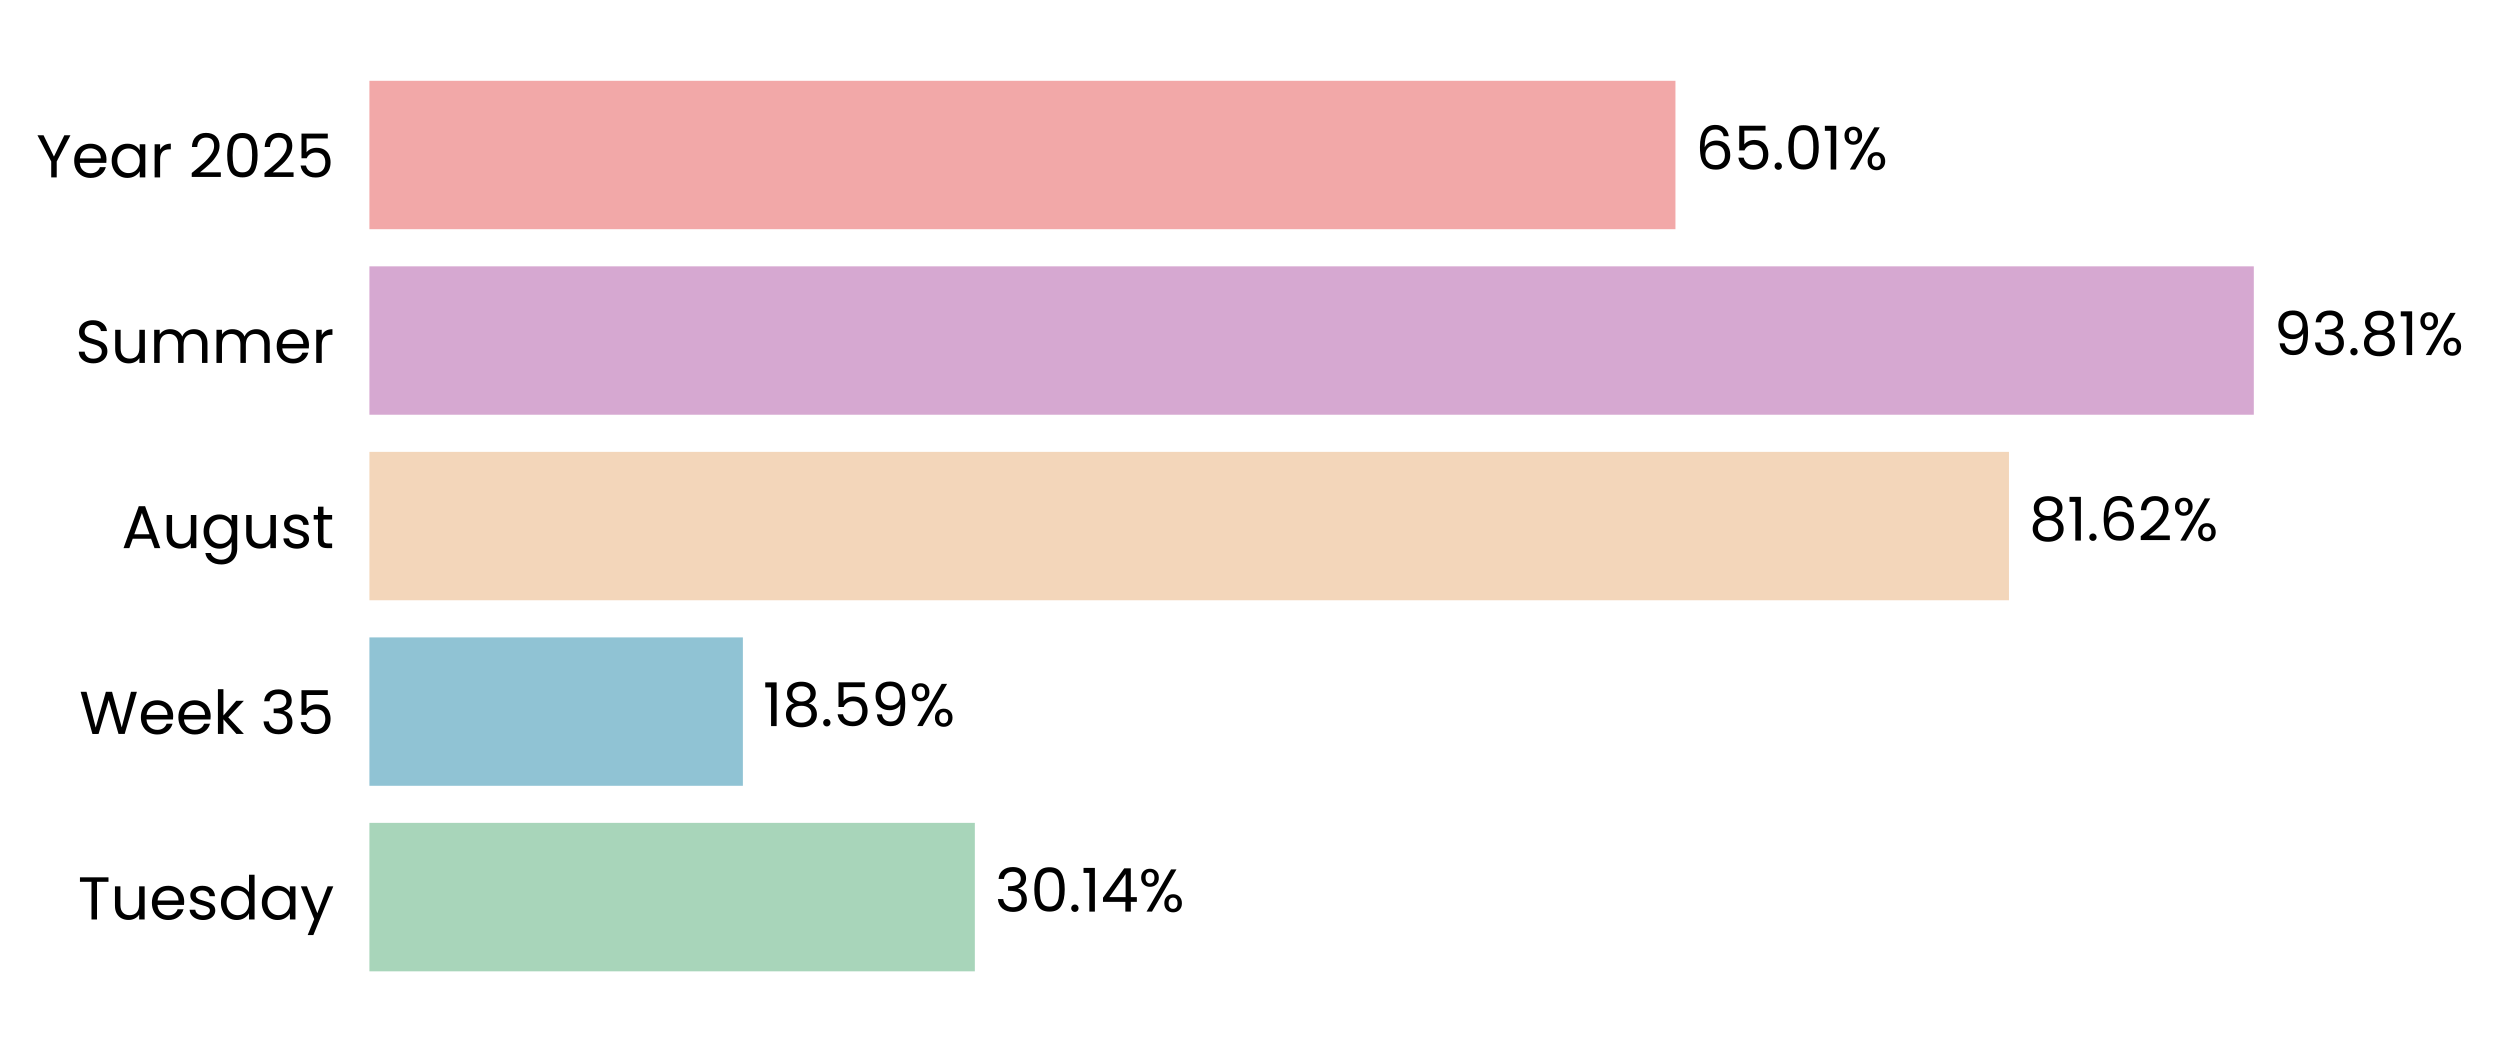
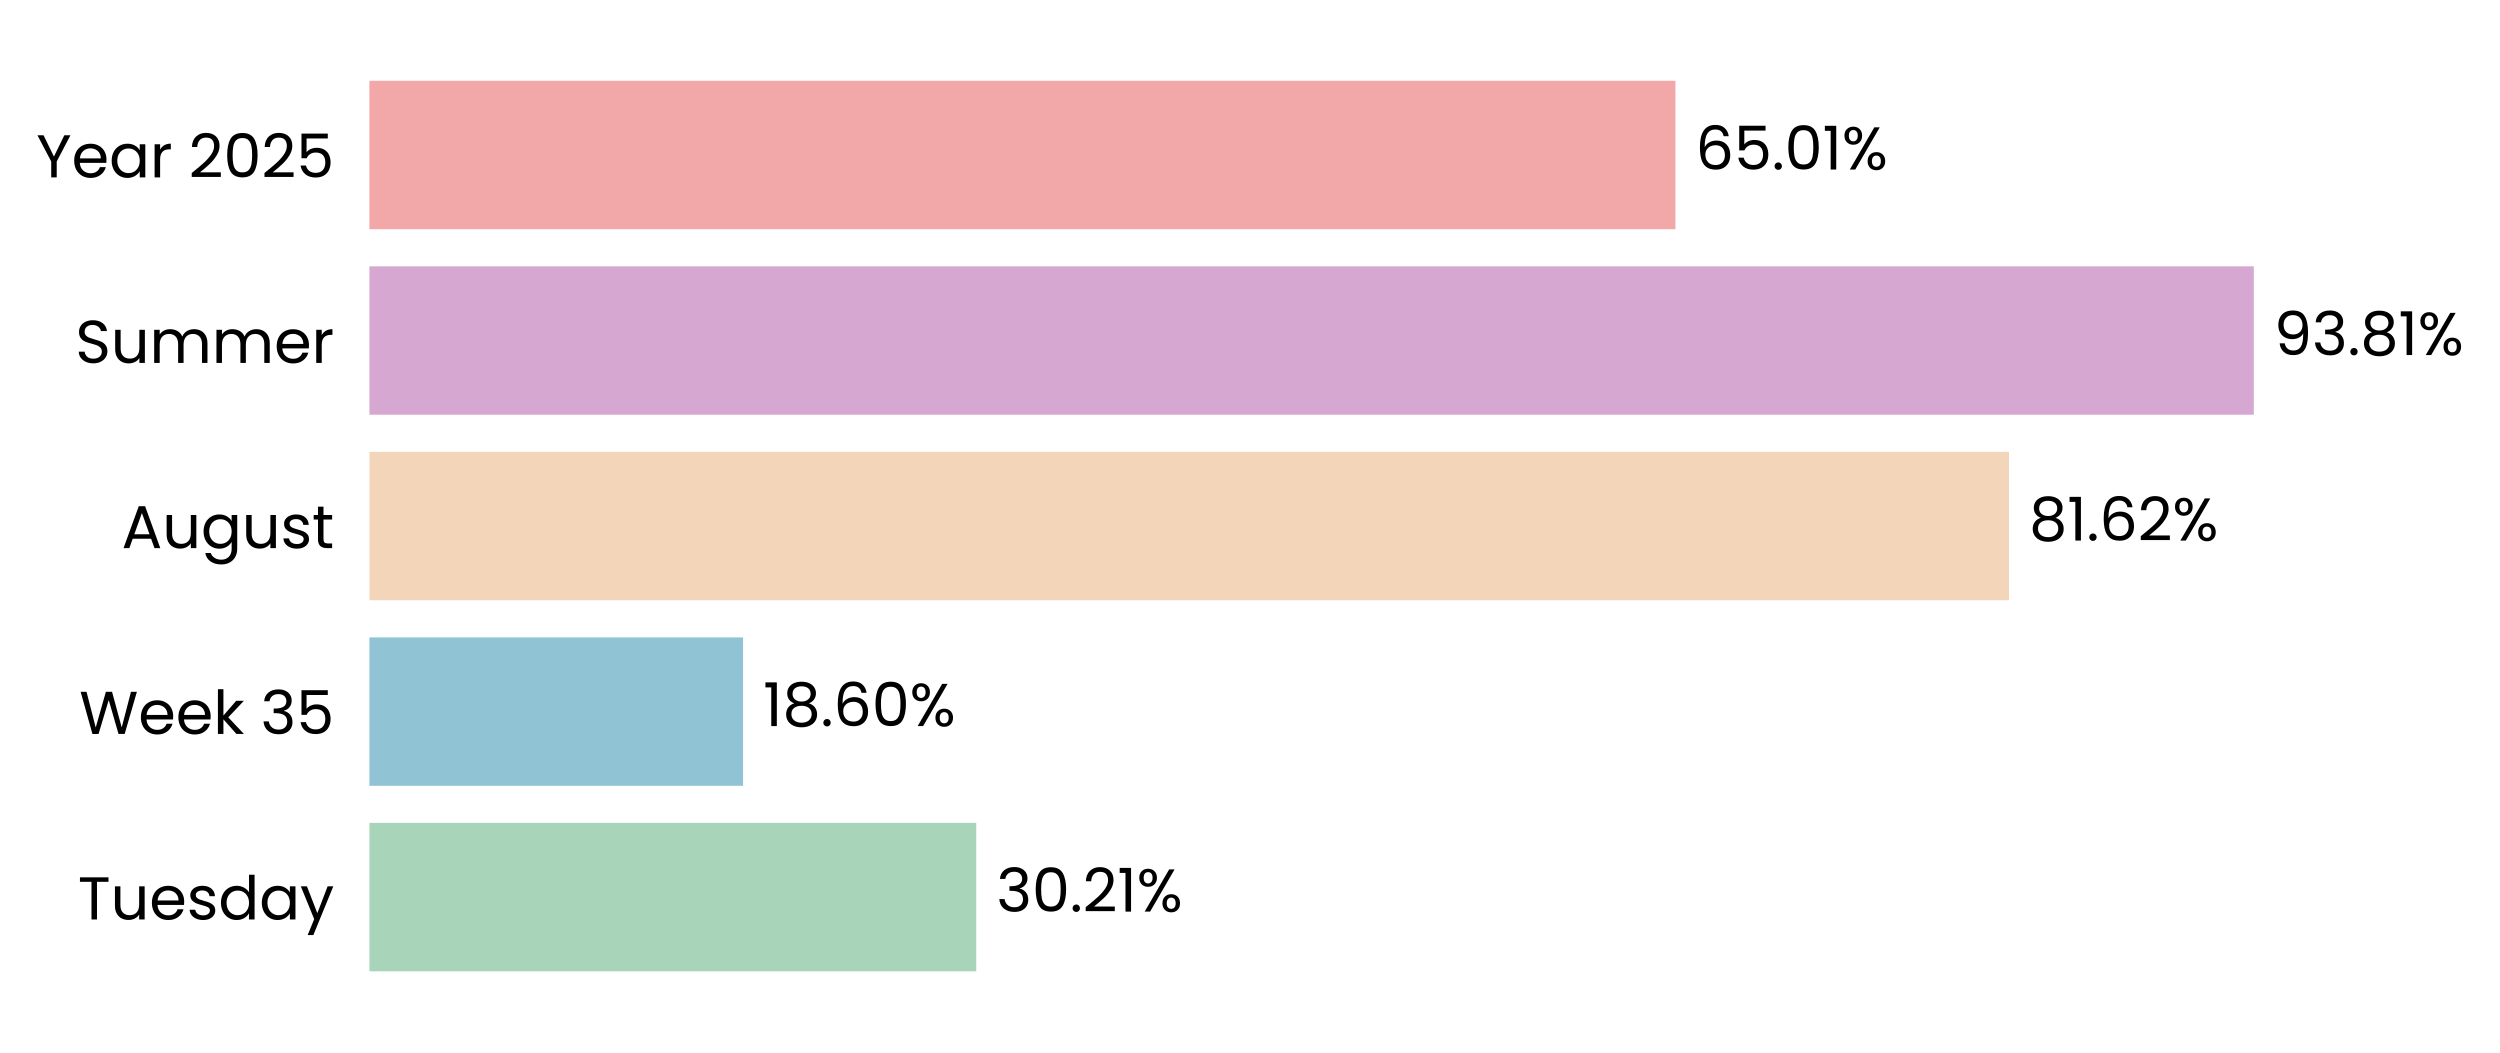
<svg xmlns="http://www.w3.org/2000/svg" xmlns:xlink="http://www.w3.org/1999/xlink" width="496.141pt" height="208.8pt" viewBox="0 0 496.141 208.8" version="1.1">
  <defs>
    <style type="text/css">*{stroke-linejoin: round; stroke-linecap: butt}</style>
  </defs>
  <g id="figure_1">
    <g id="patch_1">
      <path d="M 0 208.8  L 496.141 208.8  L 496.141 0  L 0 0  L 0 208.8  z " style="fill: none" />
    </g>
    <g id="axes_1">
      <g id="patch_2">
-         <path d="M 73.311 201.6  L 471.98 201.6  L 471.98 7.2  L 73.311 7.2  L 73.311 201.6  z " style="fill: none" />
+         <path d="M 73.311 201.6  L 471.977 201.6  L 471.977 7.2  L 73.311 7.2  L 73.311 201.6  z " style="fill: none" />
      </g>
      <g id="patch_3">
-         <path d="M 73.311 192.764  L 193.465 192.764  L 193.465 163.309  L 73.311 163.309  z " clip-path="url(#p70121105af)" style="fill: #a8d5ba" />
+         <path d="M 73.311 192.764  L 193.741 192.764  L 193.741 163.309  L 73.311 163.309  z " clip-path="url(#p9ec767551b)" style="fill: #a8d5ba" />
      </g>
      <g id="patch_4">
-         <path d="M 73.311 155.945  L 147.429 155.945  L 147.429 126.491  L 73.311 126.491  z " clip-path="url(#p70121105af)" style="fill: #90c3d4" />
+         <path d="M 73.311 155.945  L 147.468 155.945  L 147.468 126.491  L 73.311 126.491  z " clip-path="url(#p9ec767551b)" style="fill: #90c3d4" />
      </g>
      <g id="patch_5">
-         <path d="M 73.311 119.127  L 398.694 119.127  L 398.694 89.673  L 73.311 89.673  z " clip-path="url(#p70121105af)" style="fill: #f3d6ba" />
+         <path d="M 73.311 119.127  L 398.7 119.127  L 398.7 89.673  L 73.311 89.673  z " clip-path="url(#p9ec767551b)" style="fill: #f3d6ba" />
      </g>
      <g id="patch_6">
-         <path d="M 73.311 82.309  L 447.285 82.309  L 447.285 52.855  L 73.311 52.855  z " clip-path="url(#p70121105af)" style="fill: #d6a8d1" />
+         <path d="M 73.311 82.309  L 447.286 82.309  L 447.286 52.855  L 73.311 52.855  z " clip-path="url(#p9ec767551b)" style="fill: #d6a8d1" />
      </g>
      <g id="patch_7">
-         <path d="M 73.311 45.491  L 332.502 45.491  L 332.502 16.036  L 73.311 16.036  z " clip-path="url(#p70121105af)" style="fill: #f2a8a8" />
+         <path d="M 73.311 45.491  L 332.501 45.491  L 332.501 16.036  L 73.311 16.036  z " clip-path="url(#p9ec767551b)" style="fill: #f2a8a8" />
      </g>
      <g id="matplotlib.axis_1">
        <g id="ytick_1">
          <g id="text_1">
            <g transform="translate(15.4575 182.4764) scale(0.12 -0.12)">
              <defs>
                <path id="Poppins-Regular-54" d="M 3238 4461  L 3238 3987  L 2022 3987  L 2022 0  L 1440 0  L 1440 3987  L 218 3987  L 218 4461  L 3238 4461  z " transform="scale(0.015625)" />
                <path id="Poppins-Regular-75" d="M 3603 3507  L 3603 0  L 3021 0  L 3021 518  Q 2854 250 2556 99  Q 2259 -51 1901 -51  Q 1491 -51 1164 118  Q 838 288 649 627  Q 461 966 461 1453  L 461 3507  L 1037 3507  L 1037 1530  Q 1037 1011 1299 732  Q 1562 454 2016 454  Q 2483 454 2752 742  Q 3021 1030 3021 1581  L 3021 3507  L 3603 3507  z " transform="scale(0.015625)" />
                <path id="Poppins-Regular-65" d="M 3693 1888  Q 3693 1722 3674 1536  L 870 1536  Q 902 1018 1225 726  Q 1549 435 2010 435  Q 2387 435 2640 611  Q 2893 787 2995 1082  L 3622 1082  Q 3482 576 3059 259  Q 2637 -58 2010 -58  Q 1510 -58 1116 166  Q 723 390 499 803  Q 275 1216 275 1760  Q 275 2304 492 2713  Q 710 3123 1104 3344  Q 1498 3565 2010 3565  Q 2509 3565 2893 3347  Q 3277 3130 3485 2749  Q 3693 2368 3693 1888  z M 3091 2010  Q 3091 2342 2944 2582  Q 2797 2822 2544 2947  Q 2291 3072 1984 3072  Q 1542 3072 1232 2790  Q 922 2509 877 2010  L 3091 2010  z " transform="scale(0.015625)" />
                <path id="Poppins-Regular-73" d="M 1734 -58  Q 1331 -58 1011 80  Q 691 218 505 464  Q 320 710 301 1030  L 902 1030  Q 928 768 1149 601  Q 1370 435 1728 435  Q 2061 435 2253 582  Q 2445 730 2445 954  Q 2445 1184 2240 1296  Q 2035 1408 1606 1517  Q 1216 1619 969 1724  Q 723 1830 547 2038  Q 371 2246 371 2586  Q 371 2854 531 3078  Q 691 3302 985 3433  Q 1280 3565 1658 3565  Q 2240 3565 2598 3270  Q 2957 2976 2982 2464  L 2400 2464  Q 2381 2739 2179 2905  Q 1978 3072 1638 3072  Q 1325 3072 1139 2937  Q 954 2803 954 2586  Q 954 2413 1066 2301  Q 1178 2189 1347 2121  Q 1517 2054 1818 1971  Q 2195 1869 2432 1769  Q 2669 1670 2838 1472  Q 3008 1274 3014 954  Q 3014 666 2854 435  Q 2694 205 2403 73  Q 2112 -58 1734 -58  z " transform="scale(0.015625)" />
                <path id="Poppins-Regular-64" d="M 275 1766  Q 275 2304 492 2710  Q 710 3117 1091 3341  Q 1472 3565 1946 3565  Q 2355 3565 2707 3376  Q 3059 3187 3245 2880  L 3245 4736  L 3834 4736  L 3834 0  L 3245 0  L 3245 659  Q 3072 346 2733 144  Q 2394 -58 1939 -58  Q 1472 -58 1091 172  Q 710 403 492 819  Q 275 1235 275 1766  z M 3245 1760  Q 3245 2157 3085 2451  Q 2925 2746 2653 2902  Q 2381 3059 2054 3059  Q 1728 3059 1459 2905  Q 1190 2752 1030 2457  Q 870 2163 870 1766  Q 870 1363 1030 1065  Q 1190 768 1459 611  Q 1728 454 2054 454  Q 2381 454 2653 611  Q 2925 768 3085 1065  Q 3245 1363 3245 1760  z " transform="scale(0.015625)" />
                <path id="Poppins-Regular-61" d="M 275 1766  Q 275 2304 492 2710  Q 710 3117 1091 3341  Q 1472 3565 1939 3565  Q 2400 3565 2739 3366  Q 3078 3168 3245 2867  L 3245 3507  L 3834 3507  L 3834 0  L 3245 0  L 3245 653  Q 3072 346 2729 144  Q 2387 -58 1933 -58  Q 1466 -58 1088 172  Q 710 403 492 819  Q 275 1235 275 1766  z M 3245 1760  Q 3245 2157 3085 2451  Q 2925 2746 2653 2902  Q 2381 3059 2054 3059  Q 1728 3059 1459 2905  Q 1190 2752 1030 2457  Q 870 2163 870 1766  Q 870 1363 1030 1065  Q 1190 768 1459 611  Q 1728 454 2054 454  Q 2381 454 2653 611  Q 2925 768 3085 1065  Q 3245 1363 3245 1760  z " transform="scale(0.015625)" />
                <path id="Poppins-Regular-79" d="M 3514 3507  L 1402 -1651  L 800 -1651  L 1491 38  L 77 3507  L 723 3507  L 1824 666  L 2912 3507  L 3514 3507  z " transform="scale(0.015625)" />
              </defs>
              <use xlink:href="#Poppins-Regular-54" />
              <use xlink:href="#Poppins-Regular-75" transform="translate(54.09999 0)" />
              <use xlink:href="#Poppins-Regular-65" transform="translate(118.1 0)" />
              <use xlink:href="#Poppins-Regular-73" transform="translate(180.1 0)" />
              <use xlink:href="#Poppins-Regular-64" transform="translate(232.3 0)" />
              <use xlink:href="#Poppins-Regular-61" transform="translate(299.8999 0)" />
              <use xlink:href="#Poppins-Regular-79" transform="translate(367.4999 0)" />
            </g>
          </g>
        </g>
        <g id="ytick_2">
          <g id="text_2">
            <g transform="translate(15.73125 145.6582) scale(0.12 -0.12)">
              <defs>
                <path id="Poppins-Regular-57" d="M 6099 4461  L 4806 0  L 4154 0  L 3117 3590  L 2042 0  L 1395 -6  L 147 4461  L 768 4461  L 1741 678  L 2816 4461  L 3469 4461  L 4493 691  L 5472 4461  L 6099 4461  z " transform="scale(0.015625)" />
                <path id="Poppins-Regular-6b" d="M 2451 0  L 1075 1549  L 1075 0  L 493 0  L 493 4736  L 1075 4736  L 1075 1952  L 2426 3507  L 3238 3507  L 1587 1760  L 3245 0  L 2451 0  z " transform="scale(0.015625)" />
                <path id="Poppins-Regular-20" transform="scale(0.015625)" />
                <path id="Poppins-Regular-33" d="M 384 3462  Q 429 4051 838 4384  Q 1248 4717 1901 4717  Q 2336 4717 2653 4560  Q 2970 4403 3133 4134  Q 3296 3866 3296 3526  Q 3296 3130 3069 2842  Q 2842 2554 2477 2470  L 2477 2438  Q 2893 2336 3136 2035  Q 3379 1734 3379 1248  Q 3379 883 3212 592  Q 3046 301 2713 134  Q 2381 -32 1914 -32  Q 1235 -32 800 323  Q 365 678 314 1331  L 877 1331  Q 922 947 1190 704  Q 1459 461 1907 461  Q 2355 461 2588 694  Q 2822 928 2822 1299  Q 2822 1779 2502 1990  Q 2182 2202 1536 2202  L 1389 2202  L 1389 2688  L 1542 2688  Q 2131 2694 2432 2883  Q 2733 3072 2733 3469  Q 2733 3808 2512 4013  Q 2291 4218 1882 4218  Q 1485 4218 1241 4013  Q 998 3808 954 3462  L 384 3462  z " transform="scale(0.015625)" />
                <path id="Poppins-Regular-35" d="M 3347 4122  L 1101 4122  L 1101 2662  Q 1248 2867 1536 2998  Q 1824 3130 2157 3130  Q 2688 3130 3021 2909  Q 3354 2688 3498 2339  Q 3642 1990 3642 1600  Q 3642 1139 3469 774  Q 3296 410 2941 198  Q 2586 -13 2061 -13  Q 1389 -13 973 332  Q 557 678 467 1254  L 1037 1254  Q 1120 890 1389 685  Q 1658 480 2067 480  Q 2573 480 2829 784  Q 3085 1088 3085 1587  Q 3085 2086 2829 2358  Q 2573 2630 2074 2630  Q 1734 2630 1481 2467  Q 1229 2304 1114 2022  L 563 2022  L 563 4634  L 3347 4634  L 3347 4122  z " transform="scale(0.015625)" />
              </defs>
              <use xlink:href="#Poppins-Regular-57" />
              <use xlink:href="#Poppins-Regular-65" transform="translate(97.59999 0)" />
              <use xlink:href="#Poppins-Regular-65" transform="translate(159.6 0)" />
              <use xlink:href="#Poppins-Regular-6b" transform="translate(221.6 0)" />
              <use xlink:href="#Poppins-Regular-20" transform="translate(273.0999 0)" />
              <use xlink:href="#Poppins-Regular-33" transform="translate(299.7999 0)" />
              <use xlink:href="#Poppins-Regular-35" transform="translate(358.6999 0)" />
            </g>
          </g>
        </g>
        <g id="ytick_3">
          <g id="text_3">
            <g transform="translate(24.11812 108.78) scale(0.12 -0.12)">
              <defs>
                <path id="Poppins-Regular-41" d="M 3130 992  L 1184 992  L 826 0  L 211 0  L 1824 4435  L 2496 4435  L 4102 0  L 3488 0  L 3130 992  z M 2963 1466  L 2157 3718  L 1350 1466  L 2963 1466  z " transform="scale(0.015625)" />
                <path id="Poppins-Regular-67" d="M 1939 3565  Q 2394 3565 2736 3366  Q 3078 3168 3245 2867  L 3245 3507  L 3834 3507  L 3834 -77  Q 3834 -557 3629 -931  Q 3424 -1306 3043 -1517  Q 2662 -1728 2157 -1728  Q 1466 -1728 1005 -1401  Q 544 -1075 461 -512  L 1037 -512  Q 1133 -832 1433 -1027  Q 1734 -1222 2157 -1222  Q 2637 -1222 2941 -921  Q 3245 -621 3245 -77  L 3245 659  Q 3072 352 2733 147  Q 2394 -58 1939 -58  Q 1472 -58 1091 172  Q 710 403 492 819  Q 275 1235 275 1766  Q 275 2304 492 2710  Q 710 3117 1091 3341  Q 1472 3565 1939 3565  z M 3245 1760  Q 3245 2157 3085 2451  Q 2925 2746 2653 2902  Q 2381 3059 2054 3059  Q 1728 3059 1459 2905  Q 1190 2752 1030 2457  Q 870 2163 870 1766  Q 870 1363 1030 1065  Q 1190 768 1459 611  Q 1728 454 2054 454  Q 2381 454 2653 611  Q 2925 768 3085 1065  Q 3245 1363 3245 1760  z " transform="scale(0.015625)" />
                <path id="Poppins-Regular-74" d="M 1203 3027  L 1203 960  Q 1203 704 1312 598  Q 1421 493 1690 493  L 2118 493  L 2118 0  L 1594 0  Q 1107 0 864 224  Q 621 448 621 960  L 621 3027  L 166 3027  L 166 3507  L 621 3507  L 621 4390  L 1203 4390  L 1203 3507  L 2118 3507  L 2118 3027  L 1203 3027  z " transform="scale(0.015625)" />
              </defs>
              <use xlink:href="#Poppins-Regular-41" />
              <use xlink:href="#Poppins-Regular-75" transform="translate(67.39999 0)" />
              <use xlink:href="#Poppins-Regular-67" transform="translate(131.4 0)" />
              <use xlink:href="#Poppins-Regular-75" transform="translate(199 0)" />
              <use xlink:href="#Poppins-Regular-73" transform="translate(263 0)" />
              <use xlink:href="#Poppins-Regular-74" transform="translate(315.2 0)" />
            </g>
          </g>
        </g>
        <g id="ytick_4">
          <g id="text_4">
            <g transform="translate(14.95125 72.02182) scale(0.12 -0.12)">
              <defs>
                <path id="Poppins-Regular-53" d="M 1907 -45  Q 1466 -45 1117 112  Q 768 269 569 547  Q 371 826 365 1190  L 986 1190  Q 1018 877 1245 662  Q 1472 448 1907 448  Q 2323 448 2563 656  Q 2803 864 2803 1190  Q 2803 1446 2662 1606  Q 2522 1766 2310 1849  Q 2099 1933 1741 2029  Q 1299 2144 1033 2259  Q 768 2374 579 2620  Q 390 2867 390 3283  Q 390 3648 576 3929  Q 762 4211 1098 4364  Q 1434 4518 1869 4518  Q 2496 4518 2896 4204  Q 3296 3891 3347 3373  L 2707 3373  Q 2675 3629 2438 3824  Q 2202 4019 1811 4019  Q 1446 4019 1216 3830  Q 986 3642 986 3302  Q 986 3059 1123 2905  Q 1261 2752 1462 2672  Q 1664 2592 2029 2490  Q 2470 2368 2739 2249  Q 3008 2131 3200 1884  Q 3392 1638 3392 1216  Q 3392 890 3219 602  Q 3046 314 2707 134  Q 2368 -45 1907 -45  z " transform="scale(0.015625)" />
                <path id="Poppins-Regular-6d" d="M 4710 3571  Q 5120 3571 5440 3401  Q 5760 3232 5945 2893  Q 6131 2554 6131 2067  L 6131 0  L 5555 0  L 5555 1984  Q 5555 2509 5296 2787  Q 5037 3066 4595 3066  Q 4141 3066 3872 2774  Q 3603 2483 3603 1933  L 3603 0  L 3027 0  L 3027 1984  Q 3027 2509 2768 2787  Q 2509 3066 2067 3066  Q 1613 3066 1344 2774  Q 1075 2483 1075 1933  L 1075 0  L 493 0  L 493 3507  L 1075 3507  L 1075 3002  Q 1248 3277 1539 3424  Q 1830 3571 2182 3571  Q 2624 3571 2963 3372  Q 3302 3174 3469 2790  Q 3616 3162 3955 3366  Q 4294 3571 4710 3571  z " transform="scale(0.015625)" />
                <path id="Poppins-Regular-72" d="M 1075 2938  Q 1229 3238 1513 3404  Q 1798 3571 2208 3571  L 2208 2970  L 2054 2970  Q 1075 2970 1075 1907  L 1075 0  L 493 0  L 493 3507  L 1075 3507  L 1075 2938  z " transform="scale(0.015625)" />
              </defs>
              <use xlink:href="#Poppins-Regular-53" />
              <use xlink:href="#Poppins-Regular-75" transform="translate(58.7 0)" />
              <use xlink:href="#Poppins-Regular-6d" transform="translate(122.7 0)" />
              <use xlink:href="#Poppins-Regular-6d" transform="translate(225.7 0)" />
              <use xlink:href="#Poppins-Regular-65" transform="translate(328.7 0)" />
              <use xlink:href="#Poppins-Regular-72" transform="translate(390.6999 0)" />
            </g>
          </g>
        </g>
        <g id="ytick_5">
          <g id="text_5">
            <g transform="translate(7.2 35.20364) scale(0.12 -0.12)">
              <defs>
                <path id="Poppins-Regular-59" d="M 3616 4461  L 2163 1683  L 2163 0  L 1581 0  L 1581 1683  L 122 4461  L 768 4461  L 1869 2202  L 2970 4461  L 3616 4461  z " transform="scale(0.015625)" />
                <path id="Poppins-Regular-32" d="M 326 467  Q 1139 1120 1600 1539  Q 2061 1958 2377 2416  Q 2694 2874 2694 3315  Q 2694 3731 2492 3971  Q 2291 4211 1843 4211  Q 1408 4211 1168 3939  Q 928 3667 909 3213  L 346 3213  Q 371 3930 780 4320  Q 1190 4710 1837 4710  Q 2496 4710 2883 4345  Q 3270 3981 3270 3341  Q 3270 2810 2953 2307  Q 2637 1805 2233 1424  Q 1830 1043 1203 538  L 3405 538  L 3405 51  L 326 51  L 326 467  z " transform="scale(0.015625)" />
                <path id="Poppins-Regular-30" d="M 397 2362  Q 397 3462 755 4080  Q 1114 4698 2010 4698  Q 2899 4698 3257 4080  Q 3616 3462 3616 2362  Q 3616 1242 3257 621  Q 2899 0 2010 0  Q 1114 0 755 621  Q 397 1242 397 2362  z M 3040 2362  Q 3040 2918 2966 3305  Q 2893 3693 2665 3929  Q 2438 4166 2010 4166  Q 1574 4166 1347 3929  Q 1120 3693 1046 3305  Q 973 2918 973 2362  Q 973 1786 1046 1395  Q 1120 1005 1347 768  Q 1574 531 2010 531  Q 2438 531 2665 768  Q 2893 1005 2966 1395  Q 3040 1786 3040 2362  z " transform="scale(0.015625)" />
              </defs>
              <use xlink:href="#Poppins-Regular-59" />
              <use xlink:href="#Poppins-Regular-65" transform="translate(58.39999 0)" />
              <use xlink:href="#Poppins-Regular-61" transform="translate(120.4 0)" />
              <use xlink:href="#Poppins-Regular-72" transform="translate(188 0)" />
              <use xlink:href="#Poppins-Regular-20" transform="translate(225.3 0)" />
              <use xlink:href="#Poppins-Regular-32" transform="translate(252 0)" />
              <use xlink:href="#Poppins-Regular-30" transform="translate(309.4999 0)" />
              <use xlink:href="#Poppins-Regular-32" transform="translate(372.2999 0)" />
              <use xlink:href="#Poppins-Regular-35" transform="translate(429.7999 0)" />
            </g>
          </g>
        </g>
      </g>
      <g id="text_6">
-         <g transform="translate(197.4521 180.9164) scale(0.12 -0.12)">
+         <g transform="translate(197.7281 180.9164) scale(0.12 -0.12)">
          <defs>
            <path id="Poppins-Regular-2e" d="M 678 -38  Q 512 -38 397 77  Q 282 192 282 358  Q 282 525 397 640  Q 512 755 678 755  Q 838 755 950 640  Q 1062 525 1062 358  Q 1062 192 950 77  Q 838 -38 678 -38  z " transform="scale(0.015625)" />
            <path id="Poppins-Regular-31" d="M 243 4096  L 243 4627  L 1446 4627  L 1446 0  L 858 0  L 858 4096  L 243 4096  z " transform="scale(0.015625)" />
-             <path id="Poppins-Regular-34" d="M 256 1030  L 256 1472  L 2502 4582  L 3200 4582  L 3200 1536  L 3840 1536  L 3840 1030  L 3200 1030  L 3200 0  L 2624 0  L 2624 1030  L 256 1030  z M 2650 3974  L 928 1536  L 2650 1536  L 2650 3974  z " transform="scale(0.015625)" />
            <path id="Poppins-Regular-25" d="M 269 3584  Q 269 4019 531 4278  Q 794 4538 1203 4538  Q 1613 4538 1875 4278  Q 2138 4019 2138 3584  Q 2138 3142 1875 2883  Q 1613 2624 1203 2624  Q 794 2624 531 2883  Q 269 3142 269 3584  z M 4006 4467  L 1414 0  L 838 0  L 3430 4467  L 4006 4467  z M 1203 4179  Q 986 4179 861 4028  Q 736 3878 736 3584  Q 736 3290 861 3136  Q 986 2982 1203 2982  Q 1421 2982 1549 3139  Q 1677 3296 1677 3584  Q 1677 3878 1549 4028  Q 1421 4179 1203 4179  z M 2720 883  Q 2720 1325 2982 1584  Q 3245 1843 3654 1843  Q 4064 1843 4323 1584  Q 4582 1325 4582 883  Q 4582 448 4323 185  Q 4064 -77 3654 -77  Q 3245 -77 2982 182  Q 2720 442 2720 883  z M 3648 1478  Q 3430 1478 3302 1328  Q 3174 1178 3174 883  Q 3174 595 3302 444  Q 3430 294 3648 294  Q 3866 294 3994 444  Q 4122 595 4122 883  Q 4122 1178 3994 1328  Q 3866 1478 3648 1478  z " transform="scale(0.015625)" />
          </defs>
          <use xlink:href="#Poppins-Regular-33" />
          <use xlink:href="#Poppins-Regular-30" transform="translate(58.89999 0)" />
          <use xlink:href="#Poppins-Regular-2e" transform="translate(121.7 0)" />
-           <use xlink:href="#Poppins-Regular-31" transform="translate(142.7 0)" />
-           <use xlink:href="#Poppins-Regular-34" transform="translate(174.7 0)" />
-           <use xlink:href="#Poppins-Regular-25" transform="translate(237.5999 0)" />
+           <use xlink:href="#Poppins-Regular-32" transform="translate(142.7 0)" />
+           <use xlink:href="#Poppins-Regular-31" transform="translate(200.2 0)" />
+           <use xlink:href="#Poppins-Regular-25" transform="translate(232.1999 0)" />
        </g>
      </g>
      <g id="text_7">
-         <g transform="translate(151.4154 144.0982) scale(0.12 -0.12)">
+         <g transform="translate(151.4544 144.0982) scale(0.12 -0.12)">
          <defs>
            <path id="Poppins-Regular-38" d="M 1242 2406  Q 883 2547 691 2816  Q 499 3085 499 3469  Q 499 3814 672 4092  Q 845 4371 1187 4534  Q 1530 4698 2016 4698  Q 2502 4698 2844 4534  Q 3187 4371 3363 4092  Q 3539 3814 3539 3469  Q 3539 3098 3340 2819  Q 3142 2541 2797 2406  Q 3194 2285 3427 1981  Q 3661 1677 3661 1248  Q 3661 832 3456 521  Q 3251 211 2876 41  Q 2502 -128 2016 -128  Q 1530 -128 1162 41  Q 794 211 589 521  Q 384 832 384 1248  Q 384 1677 614 1984  Q 845 2291 1242 2406  z M 2976 3398  Q 2976 3789 2720 4000  Q 2464 4211 2016 4211  Q 1574 4211 1318 4000  Q 1062 3789 1062 3392  Q 1062 3034 1328 2816  Q 1594 2598 2016 2598  Q 2445 2598 2710 2819  Q 2976 3040 2976 3398  z M 2016 2150  Q 1542 2150 1241 1929  Q 941 1709 941 1267  Q 941 858 1232 608  Q 1523 358 2016 358  Q 2509 358 2797 608  Q 3085 858 3085 1267  Q 3085 1696 2790 1923  Q 2496 2150 2016 2150  z " transform="scale(0.015625)" />
-             <path id="Poppins-Regular-39" d="M 1146 1242  Q 1210 877 1443 678  Q 1677 480 2074 480  Q 2605 480 2857 896  Q 3110 1312 3098 2298  Q 2963 2010 2649 1846  Q 2336 1683 1952 1683  Q 1523 1683 1187 1859  Q 851 2035 659 2374  Q 467 2714 467 3194  Q 467 3878 864 4297  Q 1261 4717 1990 4717  Q 2886 4717 3248 4134  Q 3610 3552 3610 2400  Q 3610 1594 3466 1069  Q 3322 544 2979 269  Q 2637 -6 2042 -6  Q 1389 -6 1024 346  Q 659 698 608 1242  L 1146 1242  z M 2048 2176  Q 2477 2176 2752 2441  Q 3027 2707 3027 3162  Q 3027 3642 2758 3936  Q 2490 4230 2003 4230  Q 1555 4230 1289 3948  Q 1024 3667 1024 3206  Q 1024 2739 1286 2457  Q 1549 2176 2048 2176  z " transform="scale(0.015625)" />
+             <path id="Poppins-Regular-36" d="M 2976 3526  Q 2835 4237 2099 4237  Q 1530 4237 1248 3798  Q 966 3360 973 2355  Q 1120 2688 1462 2877  Q 1805 3066 2227 3066  Q 2886 3066 3280 2656  Q 3674 2246 3674 1523  Q 3674 1088 3504 742  Q 3334 397 2992 192  Q 2650 -13 2163 -13  Q 1504 -13 1133 281  Q 762 576 614 1094  Q 467 1613 467 2374  Q 467 4723 2106 4723  Q 2733 4723 3091 4384  Q 3450 4045 3514 3526  L 2976 3526  z M 2106 2573  Q 1830 2573 1587 2461  Q 1344 2349 1193 2121  Q 1043 1894 1043 1568  Q 1043 1082 1324 778  Q 1606 474 2131 474  Q 2579 474 2844 752  Q 3110 1030 3110 1504  Q 3110 2003 2854 2288  Q 2598 2573 2106 2573  z " transform="scale(0.015625)" />
          </defs>
          <use xlink:href="#Poppins-Regular-31" />
          <use xlink:href="#Poppins-Regular-38" transform="translate(31.99998 0)" />
          <use xlink:href="#Poppins-Regular-2e" transform="translate(95.09998 0)" />
-           <use xlink:href="#Poppins-Regular-35" transform="translate(116.1 0)" />
-           <use xlink:href="#Poppins-Regular-39" transform="translate(178.8999 0)" />
-           <use xlink:href="#Poppins-Regular-25" transform="translate(241.8999 0)" />
+           <use xlink:href="#Poppins-Regular-36" transform="translate(116.1 0)" />
+           <use xlink:href="#Poppins-Regular-30" transform="translate(179.5999 0)" />
+           <use xlink:href="#Poppins-Regular-25" transform="translate(242.3999 0)" />
        </g>
      </g>
      <g id="text_8">
-         <g transform="translate(402.6806 107.28) scale(0.12 -0.12)">
-           <defs>
-             <path id="Poppins-Regular-36" d="M 2976 3526  Q 2835 4237 2099 4237  Q 1530 4237 1248 3798  Q 966 3360 973 2355  Q 1120 2688 1462 2877  Q 1805 3066 2227 3066  Q 2886 3066 3280 2656  Q 3674 2246 3674 1523  Q 3674 1088 3504 742  Q 3334 397 2992 192  Q 2650 -13 2163 -13  Q 1504 -13 1133 281  Q 762 576 614 1094  Q 467 1613 467 2374  Q 467 4723 2106 4723  Q 2733 4723 3091 4384  Q 3450 4045 3514 3526  L 2976 3526  z M 2106 2573  Q 1830 2573 1587 2461  Q 1344 2349 1193 2121  Q 1043 1894 1043 1568  Q 1043 1082 1324 778  Q 1606 474 2131 474  Q 2579 474 2844 752  Q 3110 1030 3110 1504  Q 3110 2003 2854 2288  Q 2598 2573 2106 2573  z " transform="scale(0.015625)" />
-           </defs>
+         <g transform="translate(402.6871 107.28) scale(0.12 -0.12)">
          <use xlink:href="#Poppins-Regular-38" />
          <use xlink:href="#Poppins-Regular-31" transform="translate(63.09999 0)" />
          <use xlink:href="#Poppins-Regular-2e" transform="translate(95.09998 0)" />
          <use xlink:href="#Poppins-Regular-36" transform="translate(116.1 0)" />
          <use xlink:href="#Poppins-Regular-32" transform="translate(179.5999 0)" />
          <use xlink:href="#Poppins-Regular-25" transform="translate(237.0999 0)" />
        </g>
      </g>
      <g id="text_9">
-         <g transform="translate(451.2722 70.46182) scale(0.12 -0.12)">
+         <g transform="translate(451.2724 70.46182) scale(0.12 -0.12)">
+           <defs>
+             <path id="Poppins-Regular-39" d="M 1146 1242  Q 1210 877 1443 678  Q 1677 480 2074 480  Q 2605 480 2857 896  Q 3110 1312 3098 2298  Q 2963 2010 2649 1846  Q 2336 1683 1952 1683  Q 1523 1683 1187 1859  Q 851 2035 659 2374  Q 467 2714 467 3194  Q 467 3878 864 4297  Q 1261 4717 1990 4717  Q 2886 4717 3248 4134  Q 3610 3552 3610 2400  Q 3610 1594 3466 1069  Q 3322 544 2979 269  Q 2637 -6 2042 -6  Q 1389 -6 1024 346  Q 659 698 608 1242  L 1146 1242  z M 2048 2176  Q 2477 2176 2752 2441  Q 3027 2707 3027 3162  Q 3027 3642 2758 3936  Q 2490 4230 2003 4230  Q 1555 4230 1289 3948  Q 1024 3667 1024 3206  Q 1024 2739 1286 2457  Q 1549 2176 2048 2176  z " transform="scale(0.015625)" />
+           </defs>
          <use xlink:href="#Poppins-Regular-39" />
          <use xlink:href="#Poppins-Regular-33" transform="translate(62.99999 0)" />
          <use xlink:href="#Poppins-Regular-2e" transform="translate(121.9 0)" />
          <use xlink:href="#Poppins-Regular-38" transform="translate(142.9 0)" />
          <use xlink:href="#Poppins-Regular-31" transform="translate(206 0)" />
          <use xlink:href="#Poppins-Regular-25" transform="translate(237.9999 0)" />
        </g>
      </g>
      <g id="text_10">
-         <g transform="translate(336.4885 33.64364) scale(0.12 -0.12)">
+         <g transform="translate(336.4873 33.64364) scale(0.12 -0.12)">
          <use xlink:href="#Poppins-Regular-36" />
          <use xlink:href="#Poppins-Regular-35" transform="translate(63.49999 0)" />
          <use xlink:href="#Poppins-Regular-2e" transform="translate(126.3 0)" />
          <use xlink:href="#Poppins-Regular-30" transform="translate(147.3 0)" />
          <use xlink:href="#Poppins-Regular-31" transform="translate(210.0999 0)" />
          <use xlink:href="#Poppins-Regular-25" transform="translate(242.0999 0)" />
        </g>
      </g>
    </g>
  </g>
  <defs>
-     <clipPath id="p70121105af">
-       <rect x="73.311" y="7.2" width="398.668" height="194.4" />
+     <clipPath id="p9ec767551b">
+       <rect x="73.311" y="7.2" width="398.665" height="194.4" />
    </clipPath>
  </defs>
</svg>
